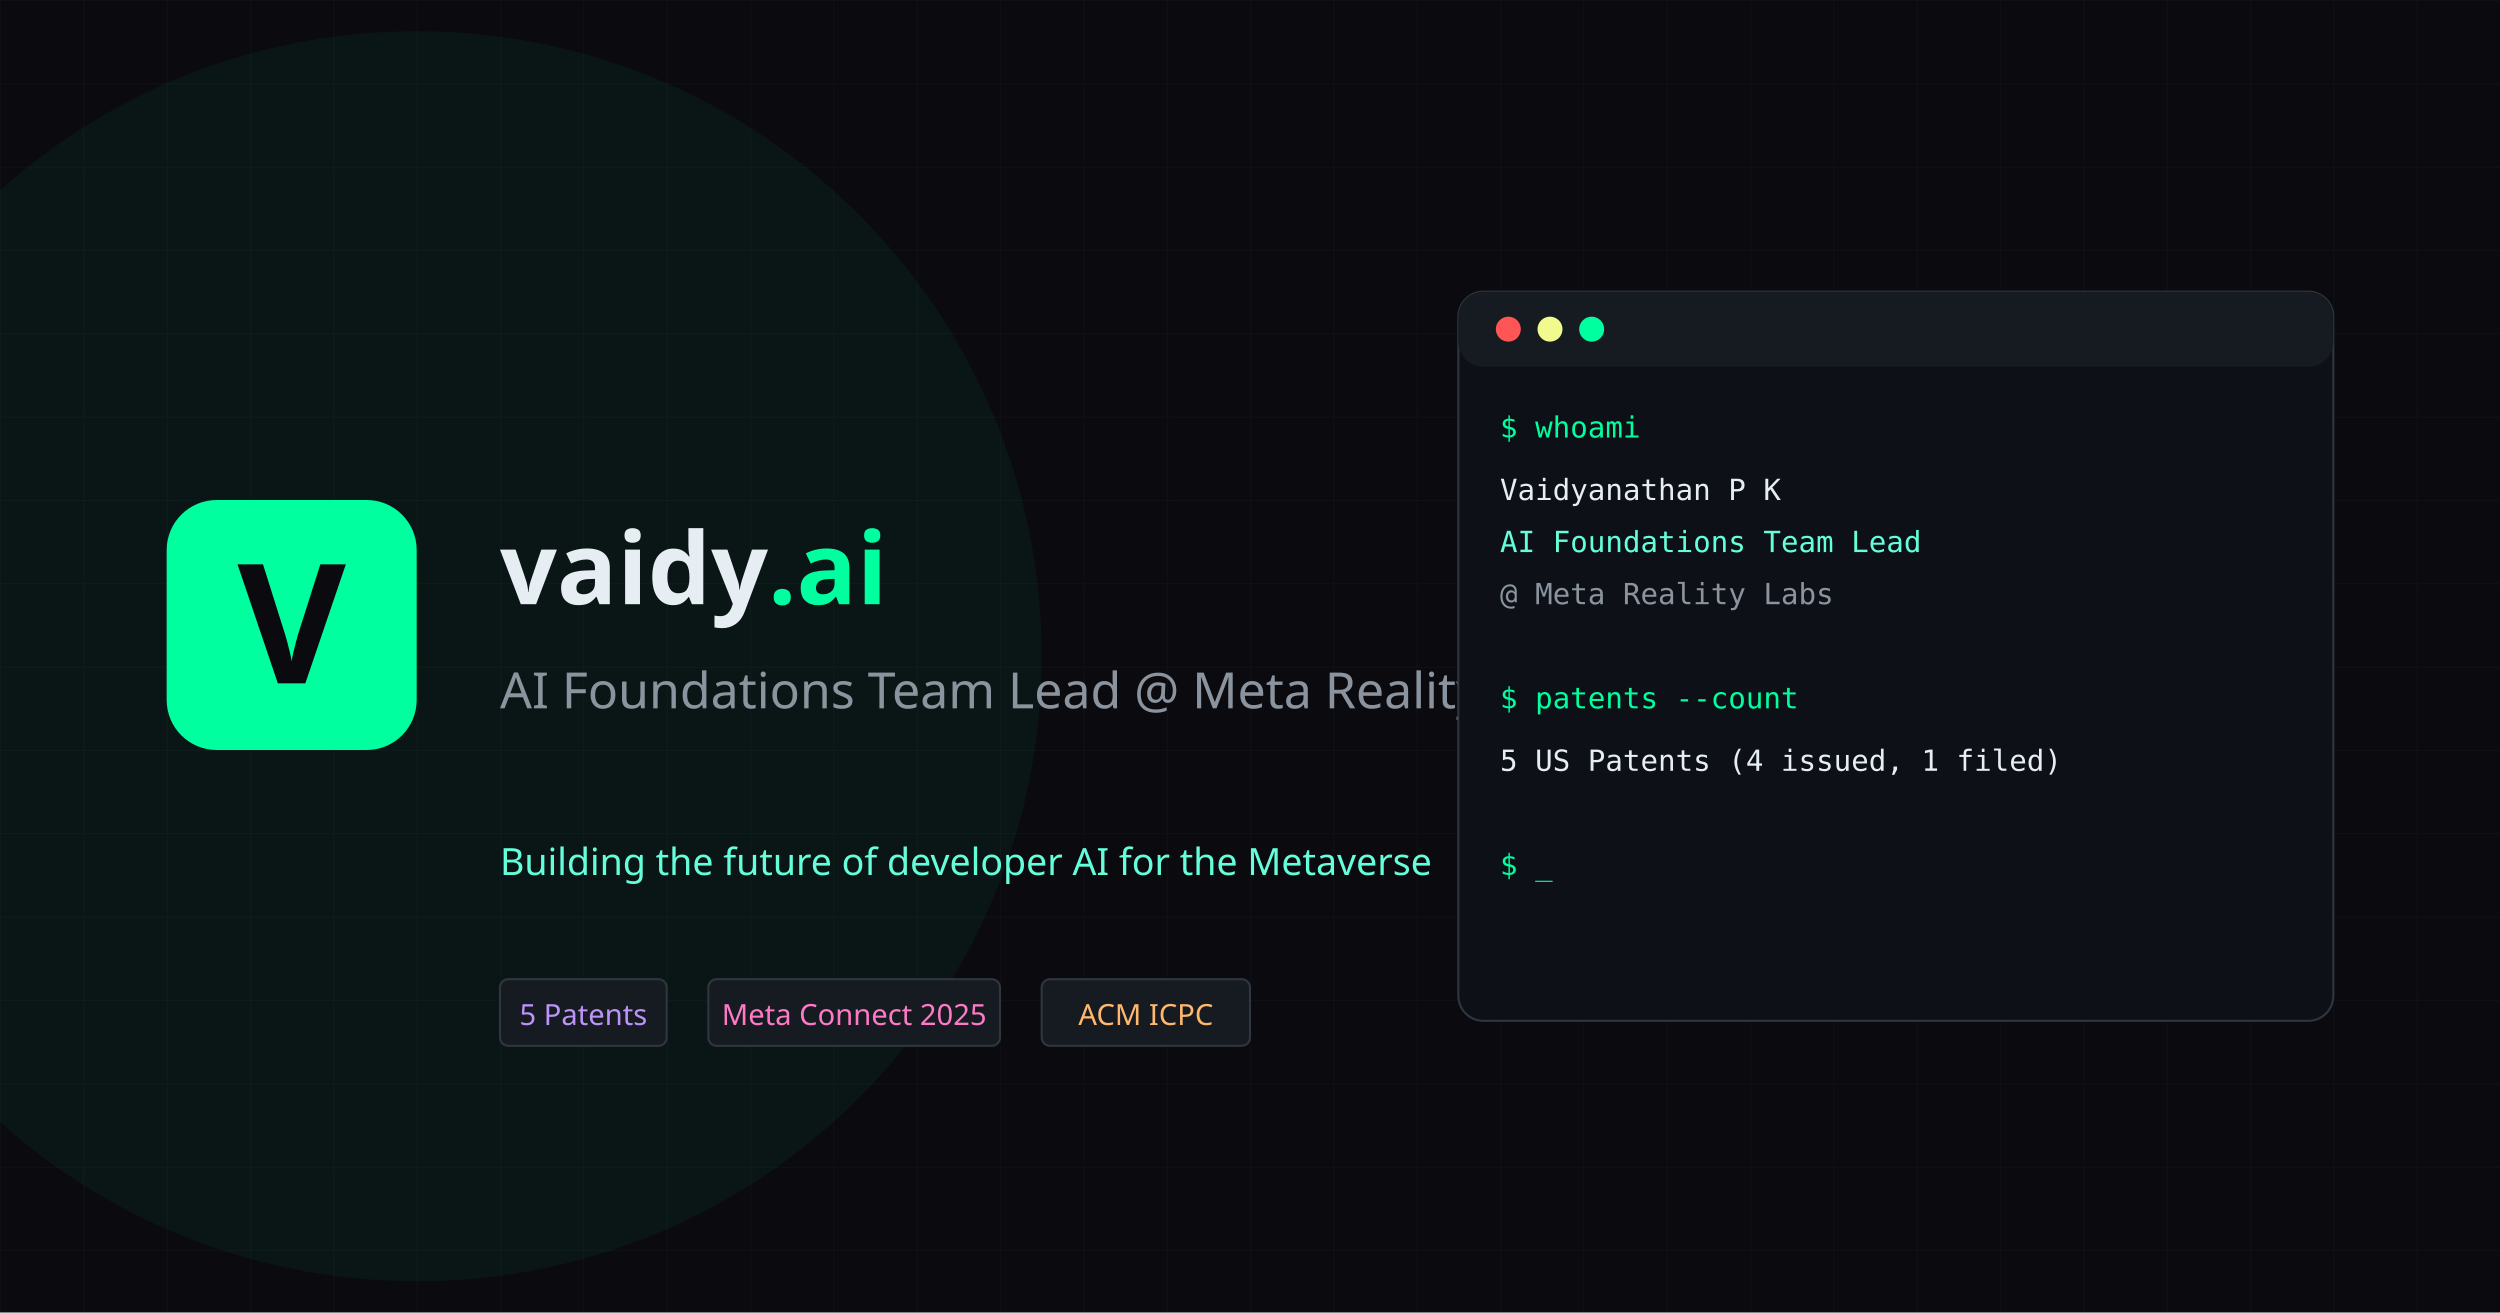
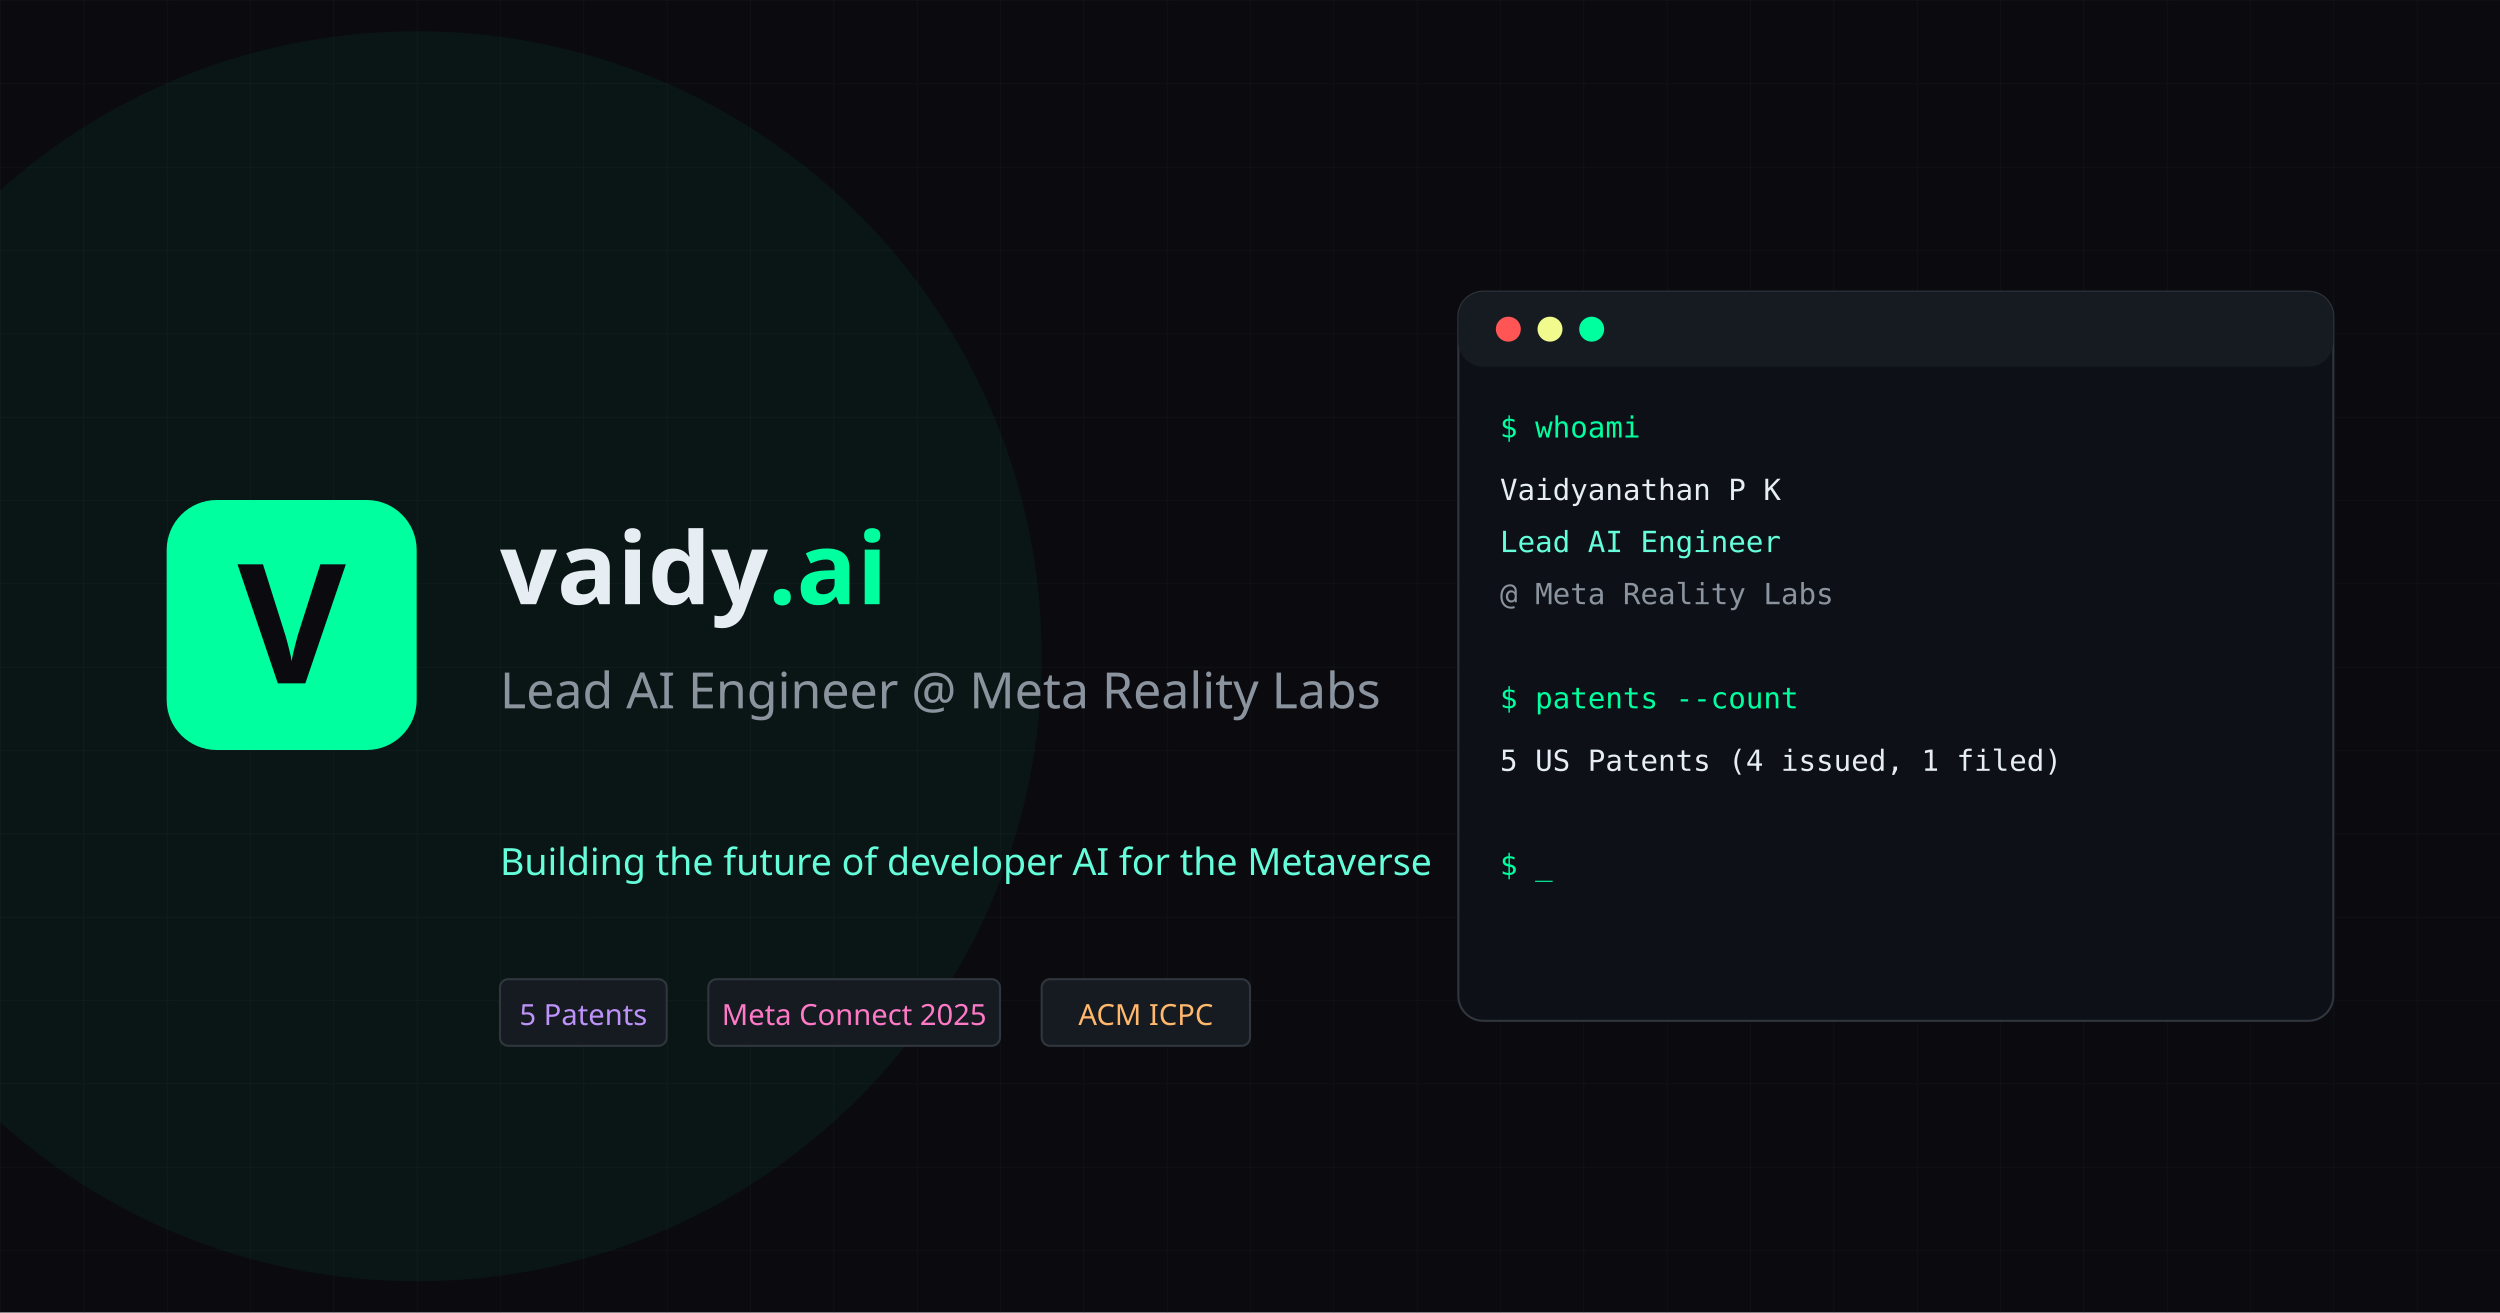
<svg xmlns="http://www.w3.org/2000/svg" viewBox="0 0 1200 630">
  <rect width="1200" height="630" fill="#0a0a0f" />
  <defs>
    <pattern id="grid" width="40" height="40" patternUnits="userSpaceOnUse">
      <path d="M 40 0 L 0 0 0 40" fill="none" stroke="#30363d" stroke-width="0.5" />
    </pattern>
  </defs>
  <rect width="1200" height="630" fill="url(#grid)" opacity="0.3" />
  <circle cx="200" cy="315" r="300" fill="#00ff9f" opacity="0.05" />
  <rect x="80" y="240" width="120" height="120" rx="24" fill="#00ff9f" />
  <text x="140" y="328" font-family="system-ui, sans-serif" font-size="80" font-weight="bold" fill="#0a0a0f" text-anchor="middle">V</text>
  <text x="240" y="290" font-family="system-ui, sans-serif" font-size="48" font-weight="bold" fill="#e6edf3">vaidy<tspan fill="#00ff9f">.ai</tspan>
  </text>
-   <text x="240" y="340" font-family="system-ui, sans-serif" font-size="24" fill="#8b949e">AI Foundations Team Lead @ Meta Reality Labs</text>
+   <text x="240" y="340" font-family="system-ui, sans-serif" font-size="24" fill="#8b949e">Lead AI Engineer @ Meta Reality Labs</text>
  <text x="240" y="420" font-family="system-ui, sans-serif" font-size="18" fill="#64ffda">Building the future of developer AI for the Metaverse</text>
  <rect x="240" y="470" width="80" height="32" rx="4" fill="#161b22" stroke="#30363d" />
  <text x="280" y="492" font-family="system-ui, sans-serif" font-size="14" fill="#bd93f9" text-anchor="middle">5 Patents</text>
  <rect x="340" y="470" width="140" height="32" rx="4" fill="#161b22" stroke="#30363d" />
  <text x="410" y="492" font-family="system-ui, sans-serif" font-size="14" fill="#ff79c6" text-anchor="middle">Meta Connect 2025</text>
  <rect x="500" y="470" width="100" height="32" rx="4" fill="#161b22" stroke="#30363d" />
  <text x="550" y="492" font-family="system-ui, sans-serif" font-size="14" fill="#ffb86c" text-anchor="middle">ACM ICPC</text>
  <rect x="700" y="140" width="420" height="350" rx="12" fill="#0d1117" stroke="#30363d" />
  <rect x="700" y="140" width="420" height="36" rx="12" fill="#161b22" />
  <circle cx="724" cy="158" r="6" fill="#ff5555" />
  <circle cx="744" cy="158" r="6" fill="#f1fa8c" />
  <circle cx="764" cy="158" r="6" fill="#00ff9f" />
  <text x="720" y="210" font-family="monospace" font-size="14" fill="#00ff9f">$ whoami</text>
  <text x="720" y="240" font-family="monospace" font-size="14" fill="#e6edf3">Vaidyanathan P K</text>
-   <text x="720" y="265" font-family="monospace" font-size="14" fill="#64ffda">AI Foundations Team Lead</text>
+   <text x="720" y="265" font-family="monospace" font-size="14" fill="#64ffda">Lead AI Engineer</text>
  <text x="720" y="290" font-family="monospace" font-size="14" fill="#8b949e">@ Meta Reality Labs</text>
  <text x="720" y="340" font-family="monospace" font-size="14" fill="#00ff9f">$ patents --count</text>
  <text x="720" y="370" font-family="monospace" font-size="14" fill="#e6edf3">5 US Patents (4 issued, 1 filed)</text>
  <text x="720" y="420" font-family="monospace" font-size="14" fill="#00ff9f">$ _</text>
</svg>
